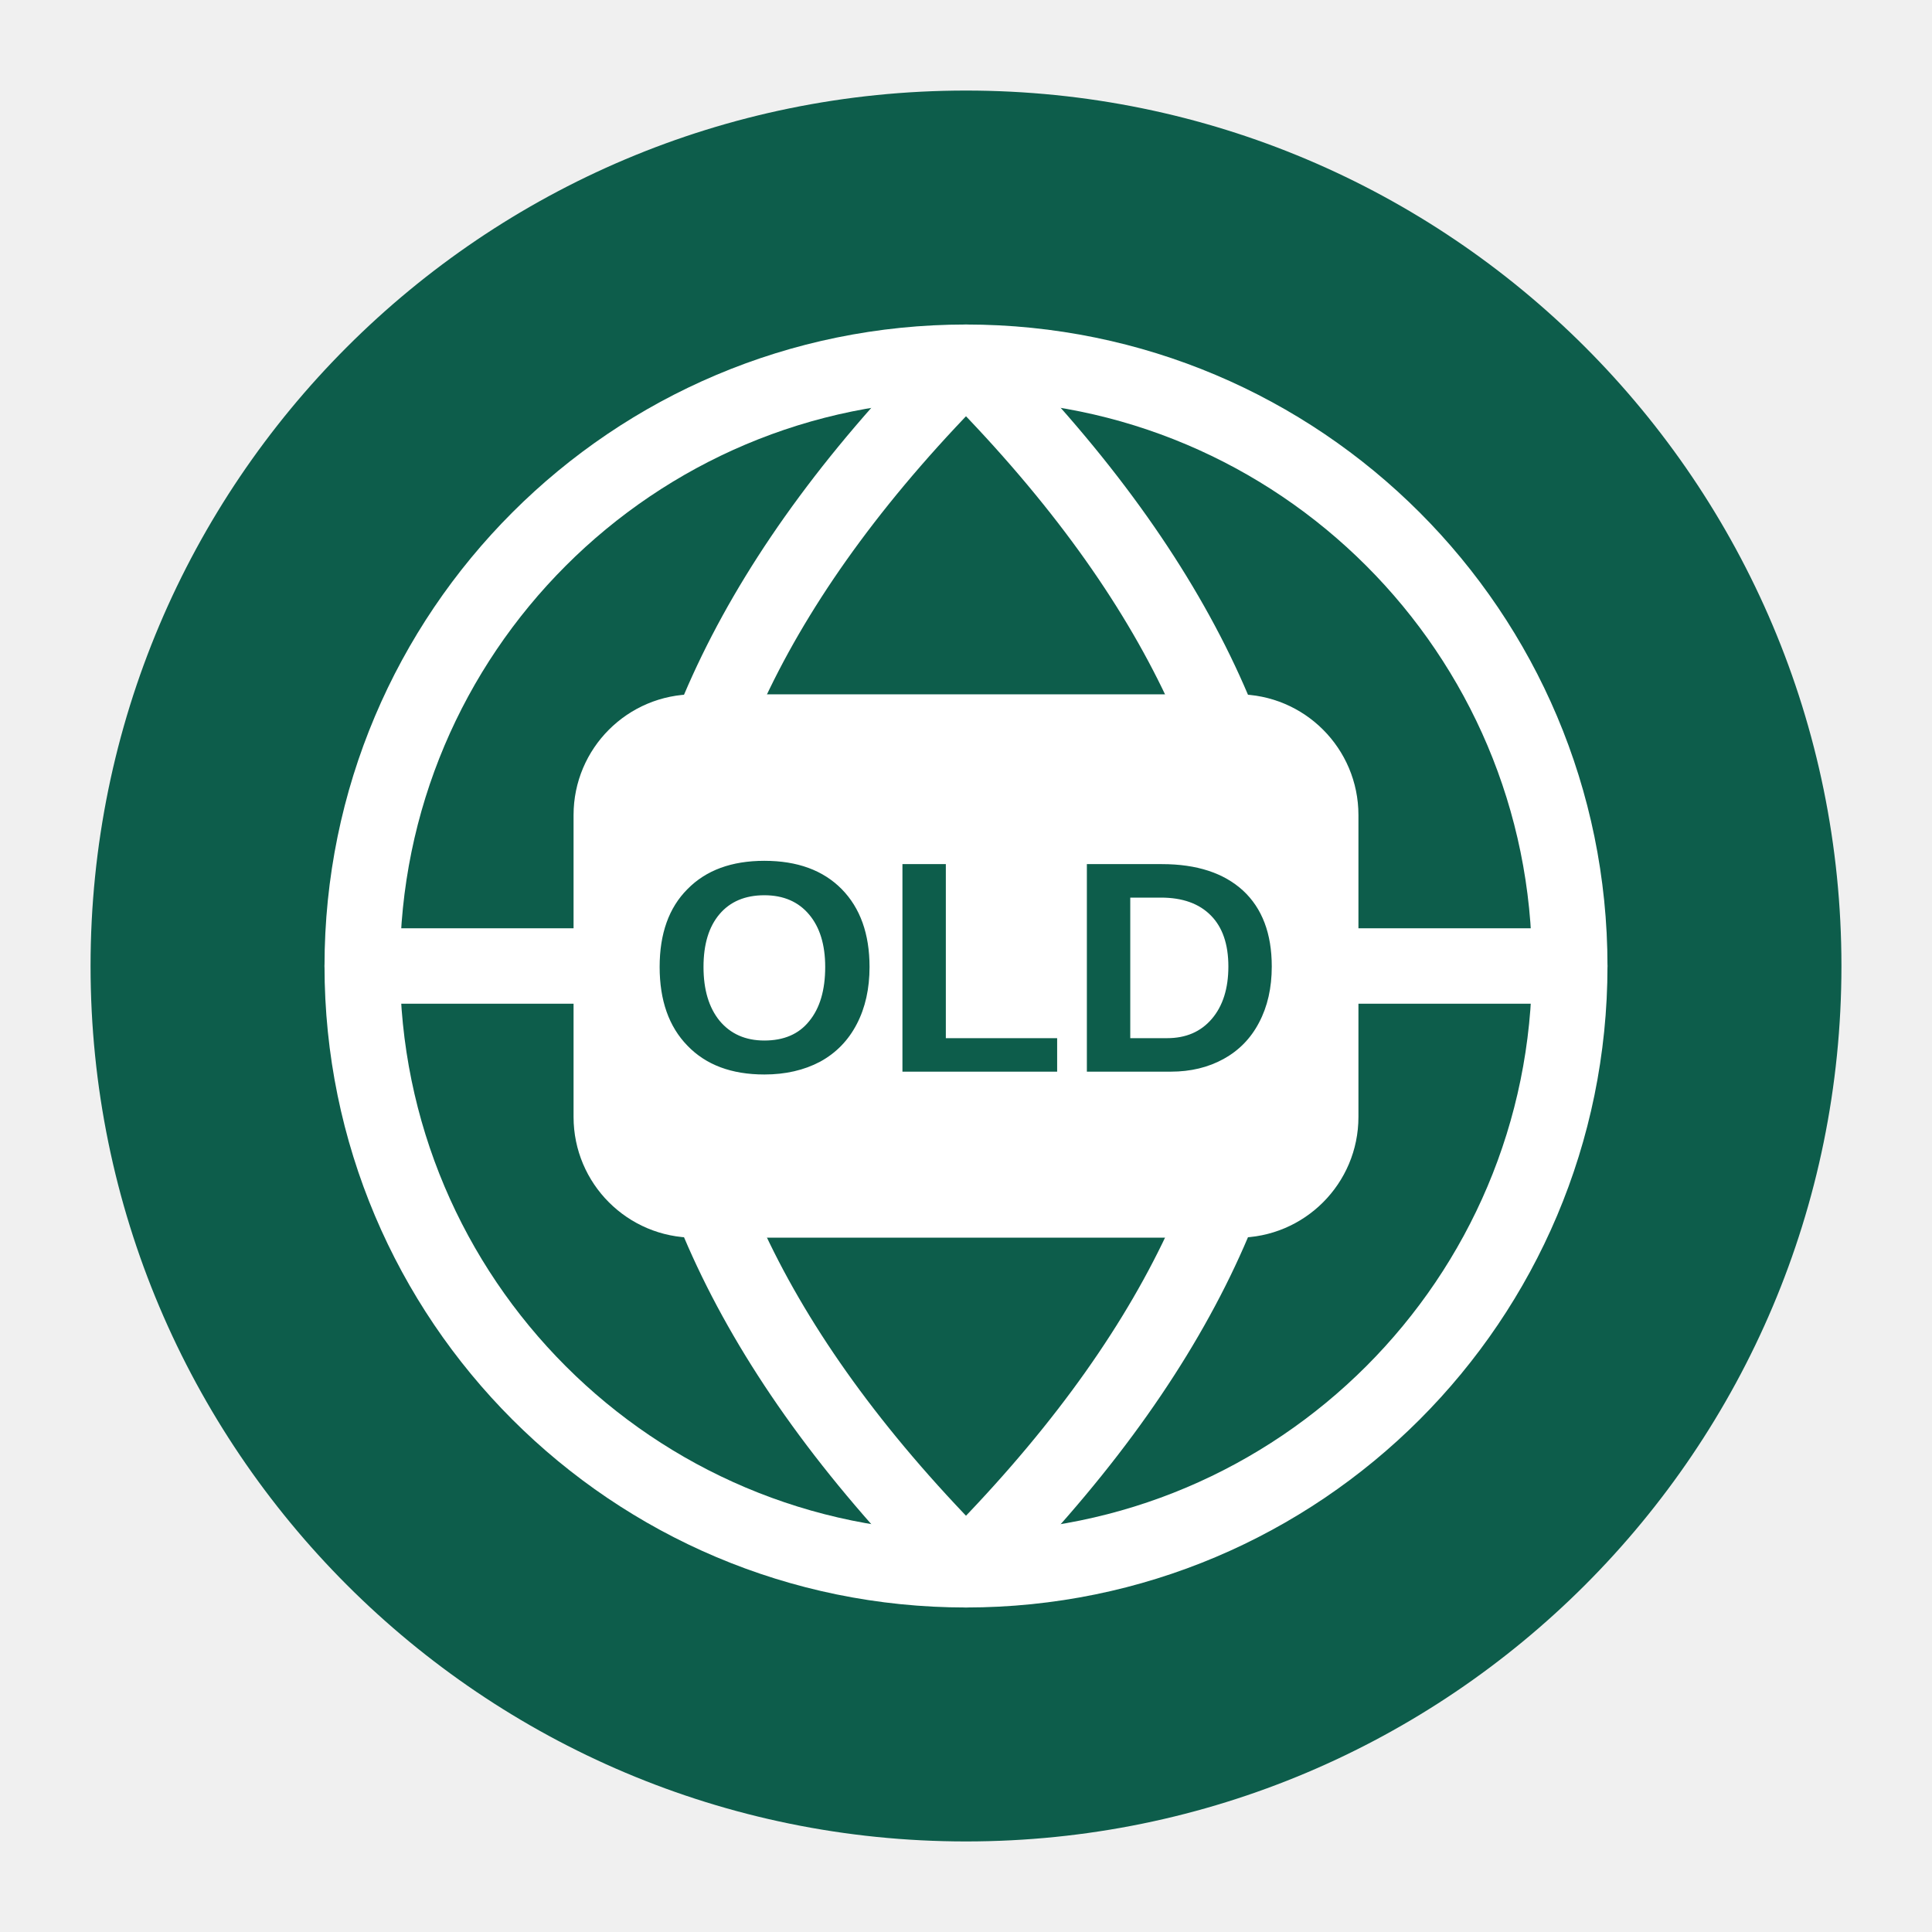
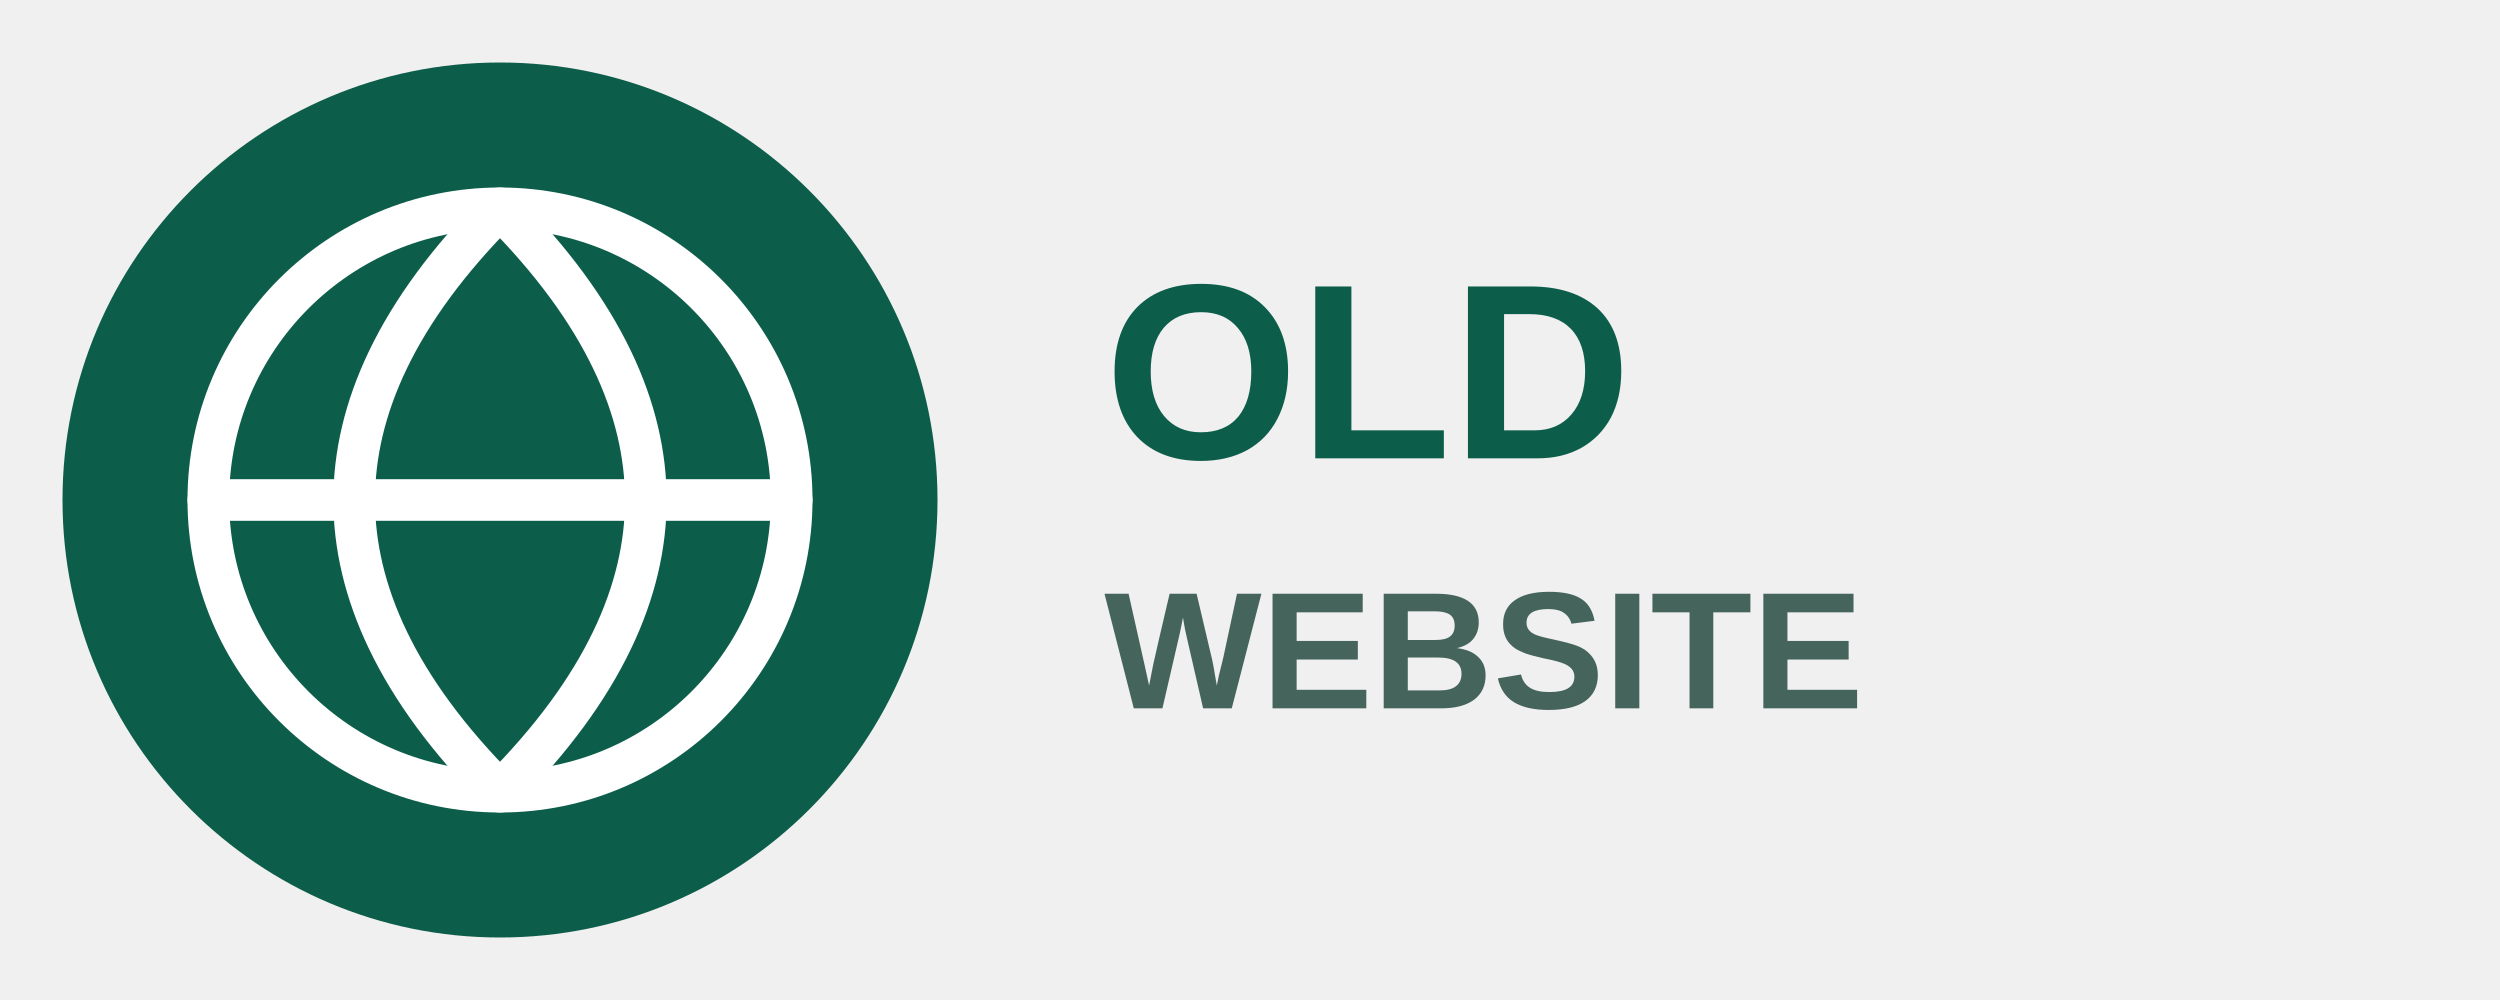
- <svg xmlns="http://www.w3.org/2000/svg" viewBox="0 0 64 64" role="img" aria-labelledby="title">
-   <circle cx="32" cy="32" r="29" fill="#0d5d4b" />
-   <circle cx="32" cy="32" r="20" fill="none" stroke="#fff" stroke-width="2.5" />
-   <path d="M12 32h40M32 12c7 7 10 13.7 10 20S39 45 32 52M32 12c-7 7-10 13.7-10 20S25 45 32 52" fill="none" stroke="#fff" stroke-width="2.5" stroke-linecap="round" />
-   <rect x="19" y="23" width="26" height="18" rx="4" fill="#fff" />
-   <text x="32" y="35.5" fill="#0d5d4b" font-family="Arial, sans-serif" font-size="10" font-weight="700" text-anchor="middle">OLD</text>
+ <svg xmlns="http://www.w3.org/2000/svg" viewBox="0 0 120 48" role="img" aria-labelledby="title">
+   <circle cx="24" cy="24" r="21" fill="#0d5d4b" />
+   <circle cx="24" cy="24" r="14" fill="none" stroke="#fff" stroke-width="2" />
+   <path d="M10 24h28M24 10c5 5 7 9.7 7 14s-2 9-7 14M24 10c-5 5-7 9.7-7 14s2 9 7 14" fill="none" stroke="#fff" stroke-width="2" stroke-linecap="round" />
+   <text x="53" y="22" fill="#0d5d4b" font-family="Arial, sans-serif" font-size="12" font-weight="700">OLD</text>
+   <text x="53" y="34" fill="#45645b" font-family="Arial, sans-serif" font-size="8" font-weight="600">WEBSITE</text>
</svg>
